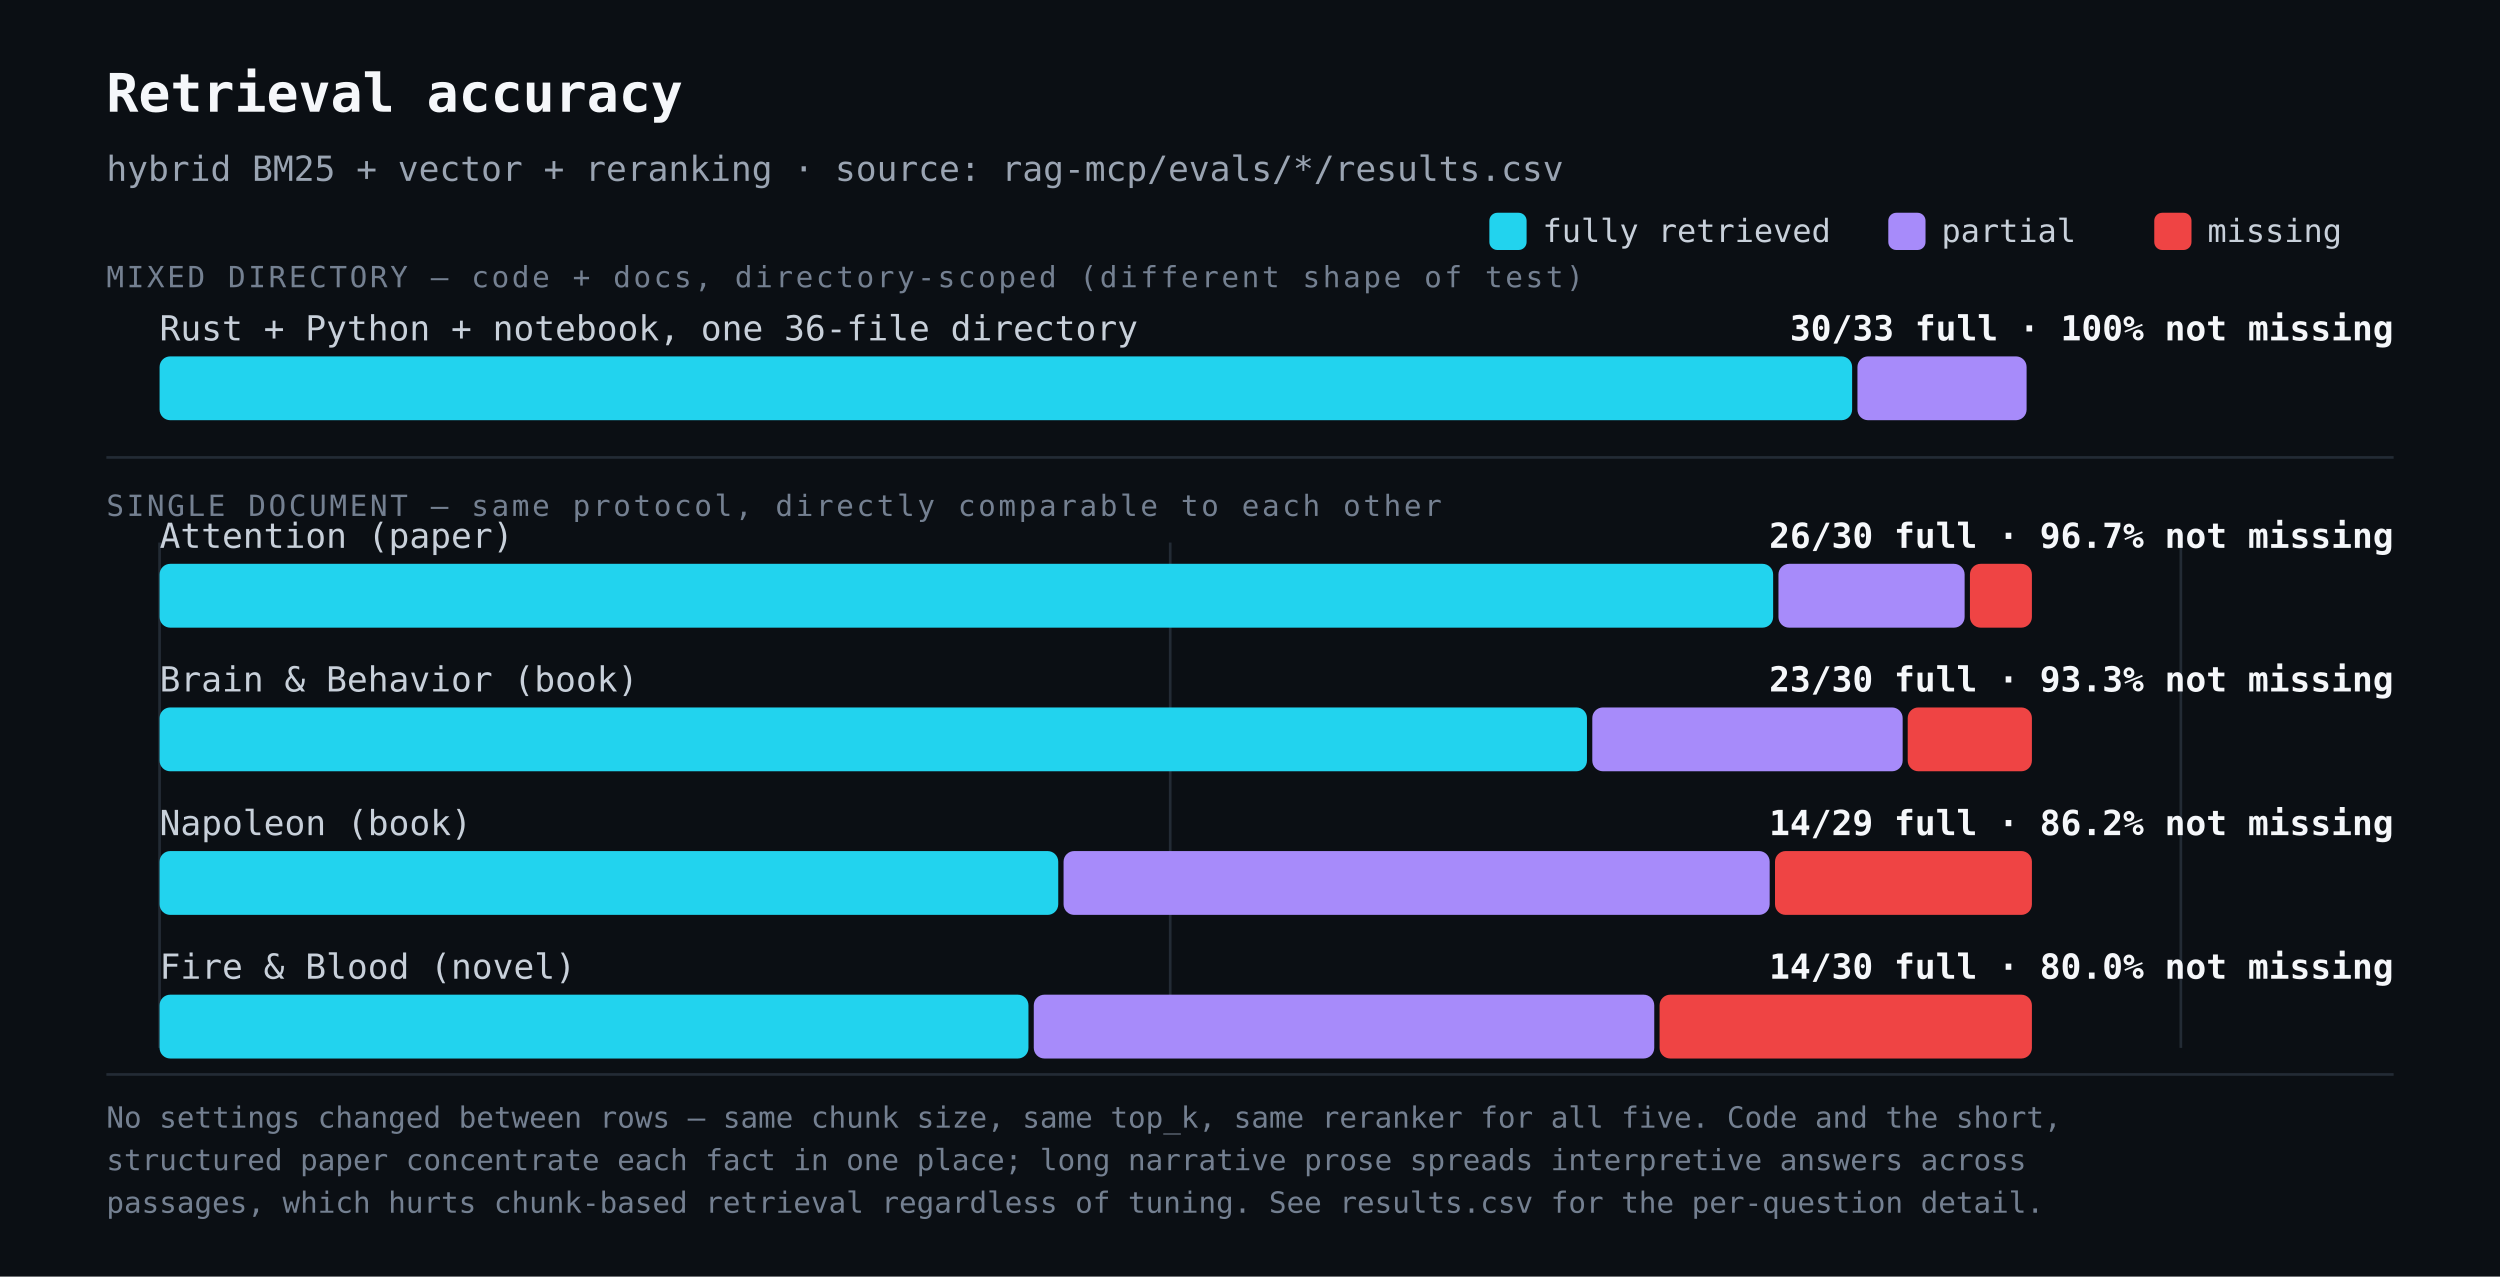
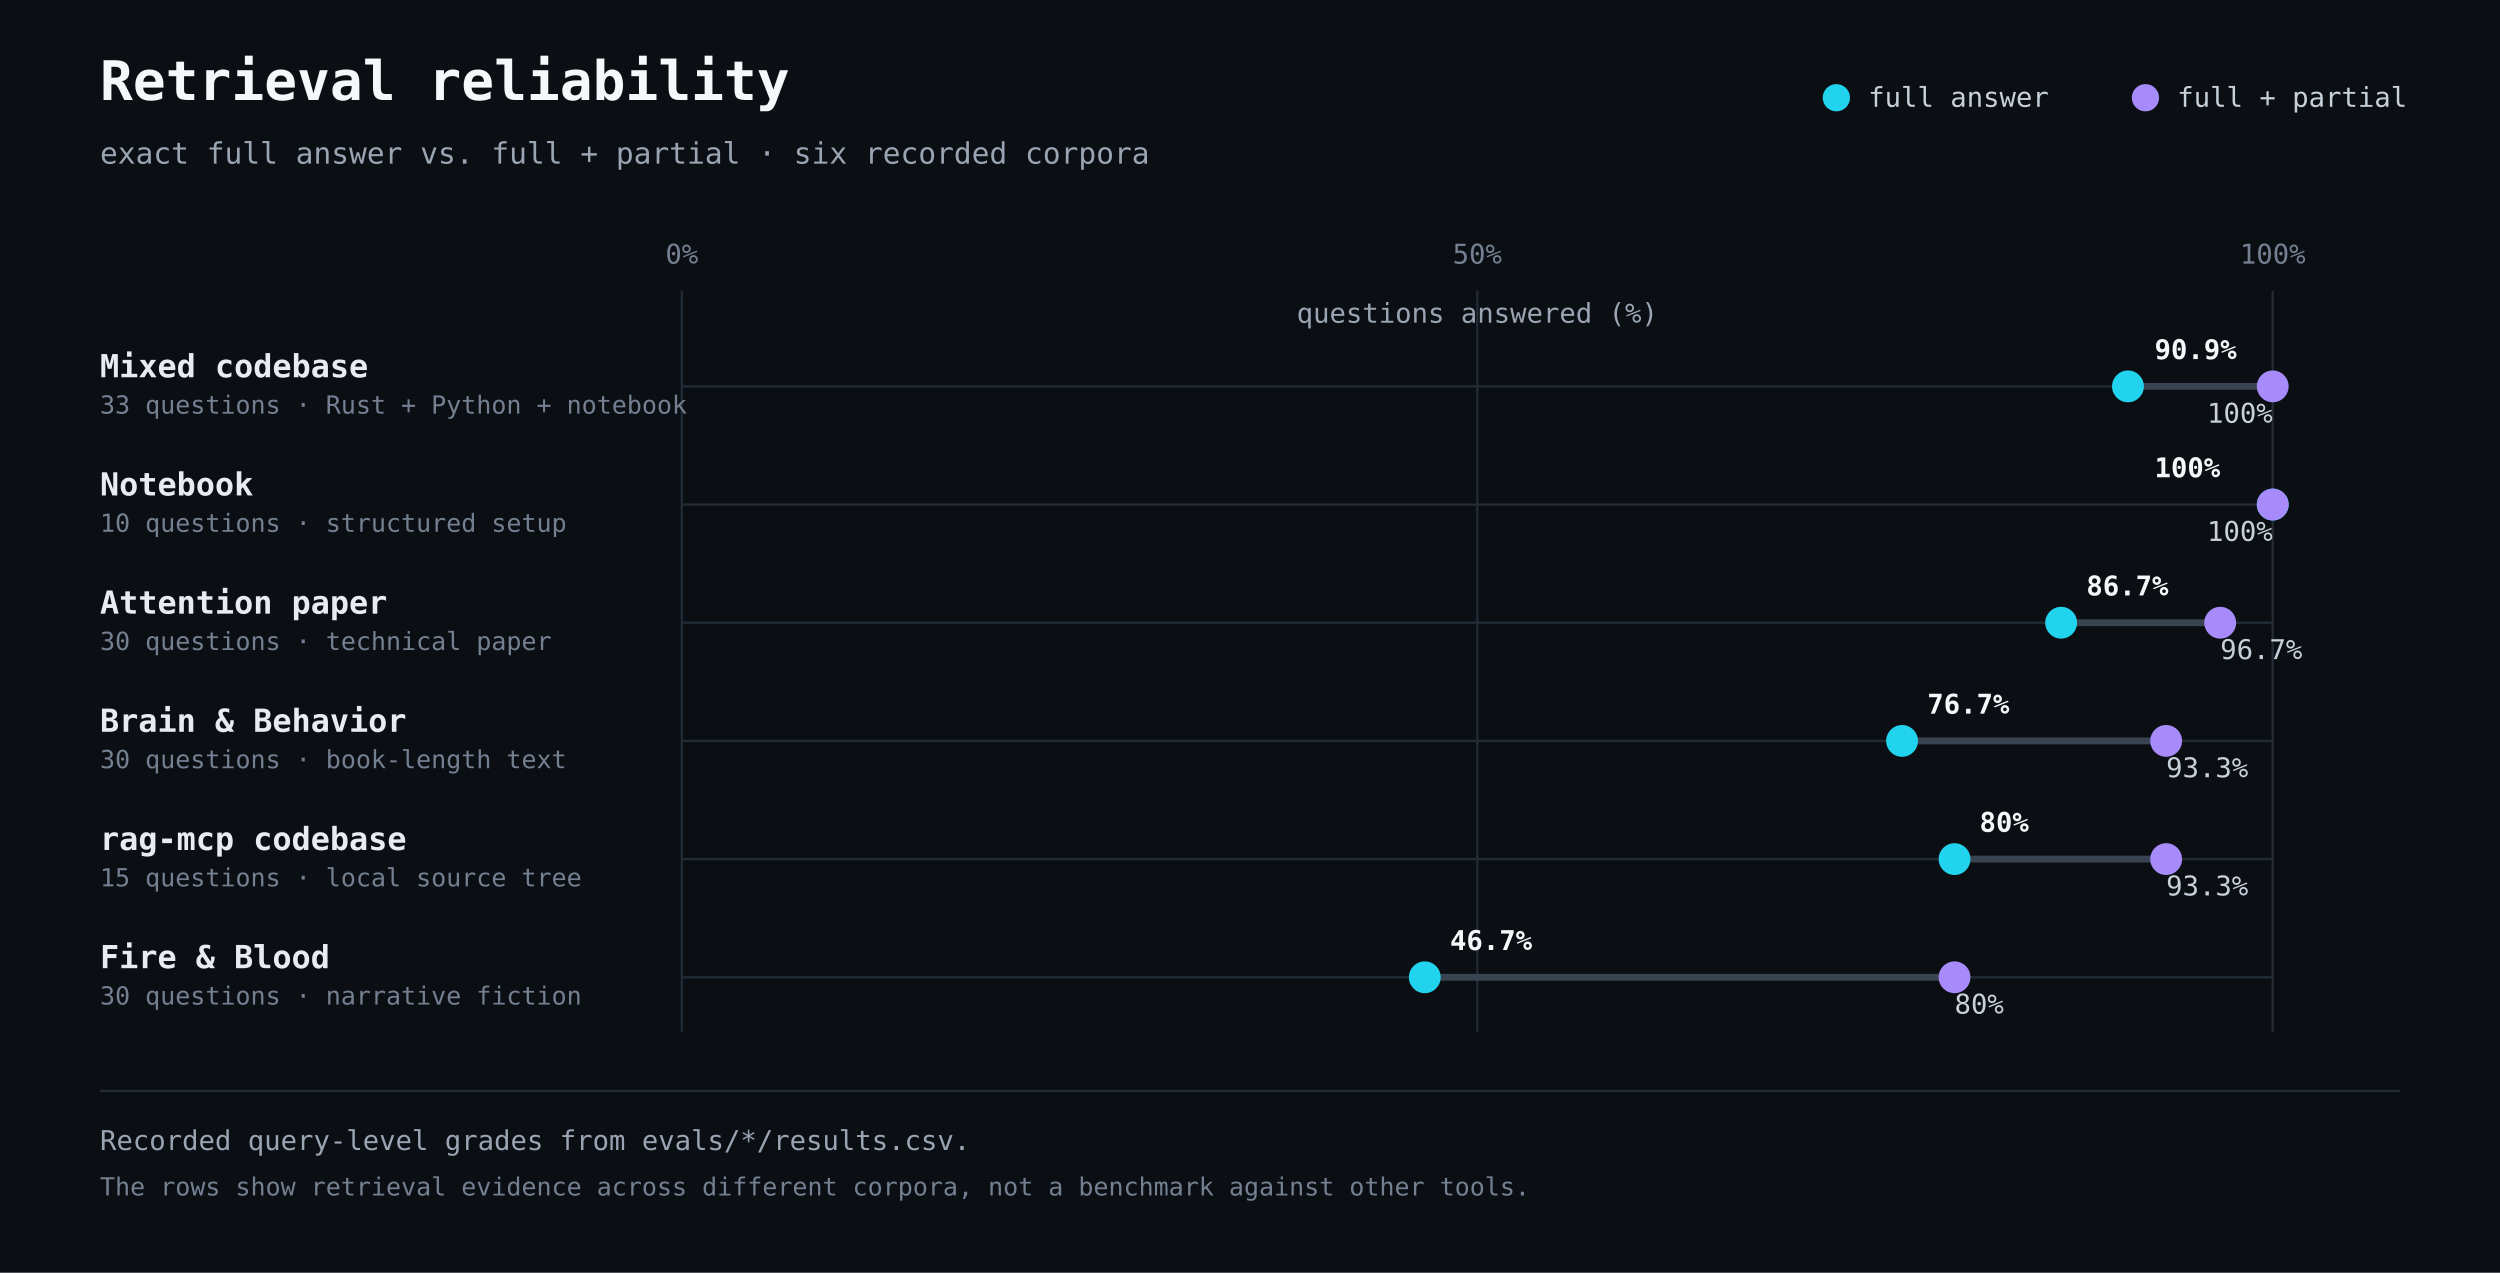
- <svg xmlns="http://www.w3.org/2000/svg" width="940" height="480" viewBox="0 0 940 480" role="img" aria-labelledby="title desc">
-   <rect width="940" height="480" fill="#0b0f14" />
-   <text x="40" y="42" fill="#f5f7fa" font-family="ui-monospace, SFMono-Regular, Menlo, monospace" font-size="20" font-weight="700">Retrieval accuracy</text>
-   <text x="40" y="68" fill="#9aa4b2" font-family="ui-monospace, SFMono-Regular, Menlo, monospace" font-size="13">hybrid BM25 + vector + reranking · source: rag-mcp/evals/*/results.csv</text>
+ <svg xmlns="http://www.w3.org/2000/svg" width="1100" height="560" viewBox="0 0 1100 560" role="img" aria-labelledby="title desc">
+   <rect width="1100" height="560" fill="#0b0f14" />
+   <text x="44" y="44" fill="#f5f7fa" font-family="ui-monospace, SFMono-Regular, Menlo, monospace" font-size="24" font-weight="700">Retrieval reliability</text>
+   <text x="44" y="72" fill="#9aa4b2" font-family="ui-monospace, SFMono-Regular, Menlo, monospace" font-size="13">exact full answer vs. full + partial · six recorded corpora</text>
  <g font-family="ui-monospace, SFMono-Regular, Menlo, monospace" font-size="12">
-     <rect x="560" y="80" width="14" height="14" rx="3" fill="#22d3ee" />
-     <text x="580" y="91" fill="#c8d0da">fully retrieved</text>
-     <rect x="710" y="80" width="14" height="14" rx="3" fill="#a78bfa" />
-     <text x="730" y="91" fill="#c8d0da">partial</text>
-     <rect x="810" y="80" width="14" height="14" rx="3" fill="#ef4444" />
-     <text x="830" y="91" fill="#c8d0da">missing</text>
+     <circle cx="808" cy="43" r="6" fill="#22d3ee" />
+     <text x="822" y="47" fill="#c8d0da">full answer</text>
+     <circle cx="944" cy="43" r="6" fill="#a78bfa" />
+     <text x="958" y="47" fill="#c8d0da">full + partial</text>
  </g>
-   <text x="40" y="108" fill="#748091" font-family="ui-monospace, SFMono-Regular, Menlo, monospace" font-size="11" letter-spacing="1">MIXED DIRECTORY — code + docs, directory-scoped (different shape of test)</text>
-   <g font-family="ui-monospace, SFMono-Regular, Menlo, monospace" font-size="13">
-     <text x="60" y="128" fill="#c8d0da">Rust + Python + notebook, one 36-file directory</text>
-     <text x="900" y="128" fill="#f5f7fa" text-anchor="end" font-weight="700">30/33 full · 100% not missing</text>
-     <rect x="60.0" y="134" width="636.4" height="24" rx="4" fill="#22d3ee" />
-     <rect x="698.4" y="134" width="63.6" height="24" rx="4" fill="#a78bfa" />
+   <g font-family="ui-monospace, SFMono-Regular, Menlo, monospace" font-size="12" fill="#748091">
+     <text x="300" y="116" text-anchor="middle">0%</text>
+     <text x="650" y="116" text-anchor="middle">50%</text>
+     <text x="1000" y="116" text-anchor="middle">100%</text>
+     <text x="650" y="142" text-anchor="middle" fill="#9aa4b2">questions answered (%)</text>
  </g>
-   <line x1="40" y1="172" x2="900" y2="172" stroke="#232b35" />
-   <text x="40" y="194" fill="#748091" font-family="ui-monospace, SFMono-Regular, Menlo, monospace" font-size="11" letter-spacing="1">SINGLE DOCUMENT — same protocol, directly comparable to each other</text>
-   <line x1="60" y1="204" x2="60" y2="394" stroke="#232b35" />
-   <line x1="440" y1="204" x2="440" y2="394" stroke="#232b35" />
-   <line x1="820" y1="204" x2="820" y2="394" stroke="#232b35" />
-   <g font-family="ui-monospace, SFMono-Regular, Menlo, monospace" font-size="13">
-     <text x="60" y="206" fill="#c8d0da">Attention (paper)</text>
-     <text x="900" y="206" fill="#f5f7fa" text-anchor="end" font-weight="700">26/30 full · 96.7% not missing</text>
-     <rect x="60.0" y="212" width="606.7" height="24" rx="4" fill="#22d3ee" />
-     <rect x="668.7" y="212" width="70.0" height="24" rx="4" fill="#a78bfa" />
-     <rect x="740.7" y="212" width="23.3" height="24" rx="4" fill="#ef4444" />
-     <text x="60" y="260" fill="#c8d0da">Brain &amp; Behavior (book)</text>
-     <text x="900" y="260" fill="#f5f7fa" text-anchor="end" font-weight="700">23/30 full · 93.3% not missing</text>
-     <rect x="60.0" y="266" width="536.7" height="24" rx="4" fill="#22d3ee" />
-     <rect x="598.7" y="266" width="116.7" height="24" rx="4" fill="#a78bfa" />
-     <rect x="717.3" y="266" width="46.7" height="24" rx="4" fill="#ef4444" />
-     <text x="60" y="314" fill="#c8d0da">Napoleon (book)</text>
-     <text x="900" y="314" fill="#f5f7fa" text-anchor="end" font-weight="700">14/29 full · 86.2% not missing</text>
-     <rect x="60.0" y="320" width="337.9" height="24" rx="4" fill="#22d3ee" />
-     <rect x="399.9" y="320" width="265.5" height="24" rx="4" fill="#a78bfa" />
-     <rect x="667.4" y="320" width="96.6" height="24" rx="4" fill="#ef4444" />
-     <text x="60" y="368" fill="#c8d0da">Fire &amp; Blood (novel)</text>
-     <text x="900" y="368" fill="#f5f7fa" text-anchor="end" font-weight="700">14/30 full · 80.0% not missing</text>
-     <rect x="60.0" y="374" width="326.7" height="24" rx="4" fill="#22d3ee" />
-     <rect x="388.7" y="374" width="233.3" height="24" rx="4" fill="#a78bfa" />
-     <rect x="624.0" y="374" width="140.0" height="24" rx="4" fill="#ef4444" />
+   <g stroke="#232b35" stroke-width="1">
+     <line x1="300" y1="128" x2="300" y2="454" />
+     <line x1="650" y1="128" x2="650" y2="454" />
+     <line x1="1000" y1="128" x2="1000" y2="454" />
+     <line x1="300" y1="170" x2="1000" y2="170" />
+     <line x1="300" y1="222" x2="1000" y2="222" />
+     <line x1="300" y1="274" x2="1000" y2="274" />
+     <line x1="300" y1="326" x2="1000" y2="326" />
+     <line x1="300" y1="378" x2="1000" y2="378" />
+     <line x1="300" y1="430" x2="1000" y2="430" />
  </g>
-   <line x1="40" y1="404" x2="900" y2="404" stroke="#232b35" />
-   <text x="40" y="424" fill="#748091" font-family="ui-monospace, SFMono-Regular, Menlo, monospace" font-size="11">No settings changed between rows — same chunk size, same top_k, same reranker for all five. Code and the short,</text>
-   <text x="40" y="440" fill="#748091" font-family="ui-monospace, SFMono-Regular, Menlo, monospace" font-size="11">structured paper concentrate each fact in one place; long narrative prose spreads interpretive answers across</text>
-   <text x="40" y="456" fill="#748091" font-family="ui-monospace, SFMono-Regular, Menlo, monospace" font-size="11">passages, which hurts chunk-based retrieval regardless of tuning. See results.csv for the per-question detail.</text>
+   <g font-family="ui-monospace, SFMono-Regular, Menlo, monospace">
+     <g fill="#e8ecf1" font-size="14">
+       <text x="44" y="166" font-weight="700">Mixed codebase</text>
+       <text x="44" y="182" fill="#748091" font-size="11">33 questions · Rust + Python + notebook</text>
+       <text x="44" y="218" font-weight="700">Notebook</text>
+       <text x="44" y="234" fill="#748091" font-size="11">10 questions · structured setup</text>
+       <text x="44" y="270" font-weight="700">Attention paper</text>
+       <text x="44" y="286" fill="#748091" font-size="11">30 questions · technical paper</text>
+       <text x="44" y="322" font-weight="700">Brain &amp; Behavior</text>
+       <text x="44" y="338" fill="#748091" font-size="11">30 questions · book-length text</text>
+       <text x="44" y="374" font-weight="700">rag-mcp codebase</text>
+       <text x="44" y="390" fill="#748091" font-size="11">15 questions · local source tree</text>
+       <text x="44" y="426" font-weight="700">Fire &amp; Blood</text>
+       <text x="44" y="442" fill="#748091" font-size="11">30 questions · narrative fiction</text>
+     </g>
+     <g stroke="#394452" stroke-width="3">
+       <line x1="936.3" y1="170" x2="1000" y2="170" />
+       <line x1="1000" y1="222" x2="1000" y2="222" />
+       <line x1="906.9" y1="274" x2="976.9" y2="274" />
+       <line x1="836.9" y1="326" x2="953.1" y2="326" />
+       <line x1="860" y1="378" x2="953.1" y2="378" />
+       <line x1="626.9" y1="430" x2="860" y2="430" />
+     </g>
+     <g fill="#22d3ee">
+       <circle cx="936.3" cy="170" r="7" />
+       <circle cx="1000" cy="222" r="7" />
+       <circle cx="906.9" cy="274" r="7" />
+       <circle cx="836.9" cy="326" r="7" />
+       <circle cx="860" cy="378" r="7" />
+       <circle cx="626.9" cy="430" r="7" />
+     </g>
+     <g fill="#a78bfa">
+       <circle cx="1000" cy="170" r="7" />
+       <circle cx="1000" cy="222" r="7" />
+       <circle cx="976.9" cy="274" r="7" />
+       <circle cx="953.1" cy="326" r="7" />
+       <circle cx="953.1" cy="378" r="7" />
+       <circle cx="860" cy="430" r="7" />
+     </g>
+     <g fill="#f5f7fa" font-size="12" font-weight="700">
+       <text x="948" y="158">90.9%</text>
+       <text x="948" y="210">100%</text>
+       <text x="918" y="262">86.7%</text>
+       <text x="848" y="314">76.7%</text>
+       <text x="871" y="366">80%</text>
+       <text x="638" y="418">46.7%</text>
+     </g>
+     <g fill="#c8d0da" font-size="12">
+       <text x="1000" y="186" text-anchor="end">100%</text>
+       <text x="1000" y="238" text-anchor="end">100%</text>
+       <text x="976.9" y="290">96.7%</text>
+       <text x="953.1" y="342">93.3%</text>
+       <text x="953.1" y="394">93.3%</text>
+       <text x="860" y="446">80%</text>
+     </g>
+   </g>
+   <line x1="44" y1="480" x2="1056" y2="480" stroke="#232b35" />
+   <text x="44" y="506" fill="#9aa4b2" font-family="ui-monospace, SFMono-Regular, Menlo, monospace" font-size="12">Recorded query-level grades from evals/*/results.csv.</text>
+   <text x="44" y="526" fill="#748091" font-family="ui-monospace, SFMono-Regular, Menlo, monospace" font-size="11">The rows show retrieval evidence across different corpora, not a benchmark against other tools.</text>
</svg>
